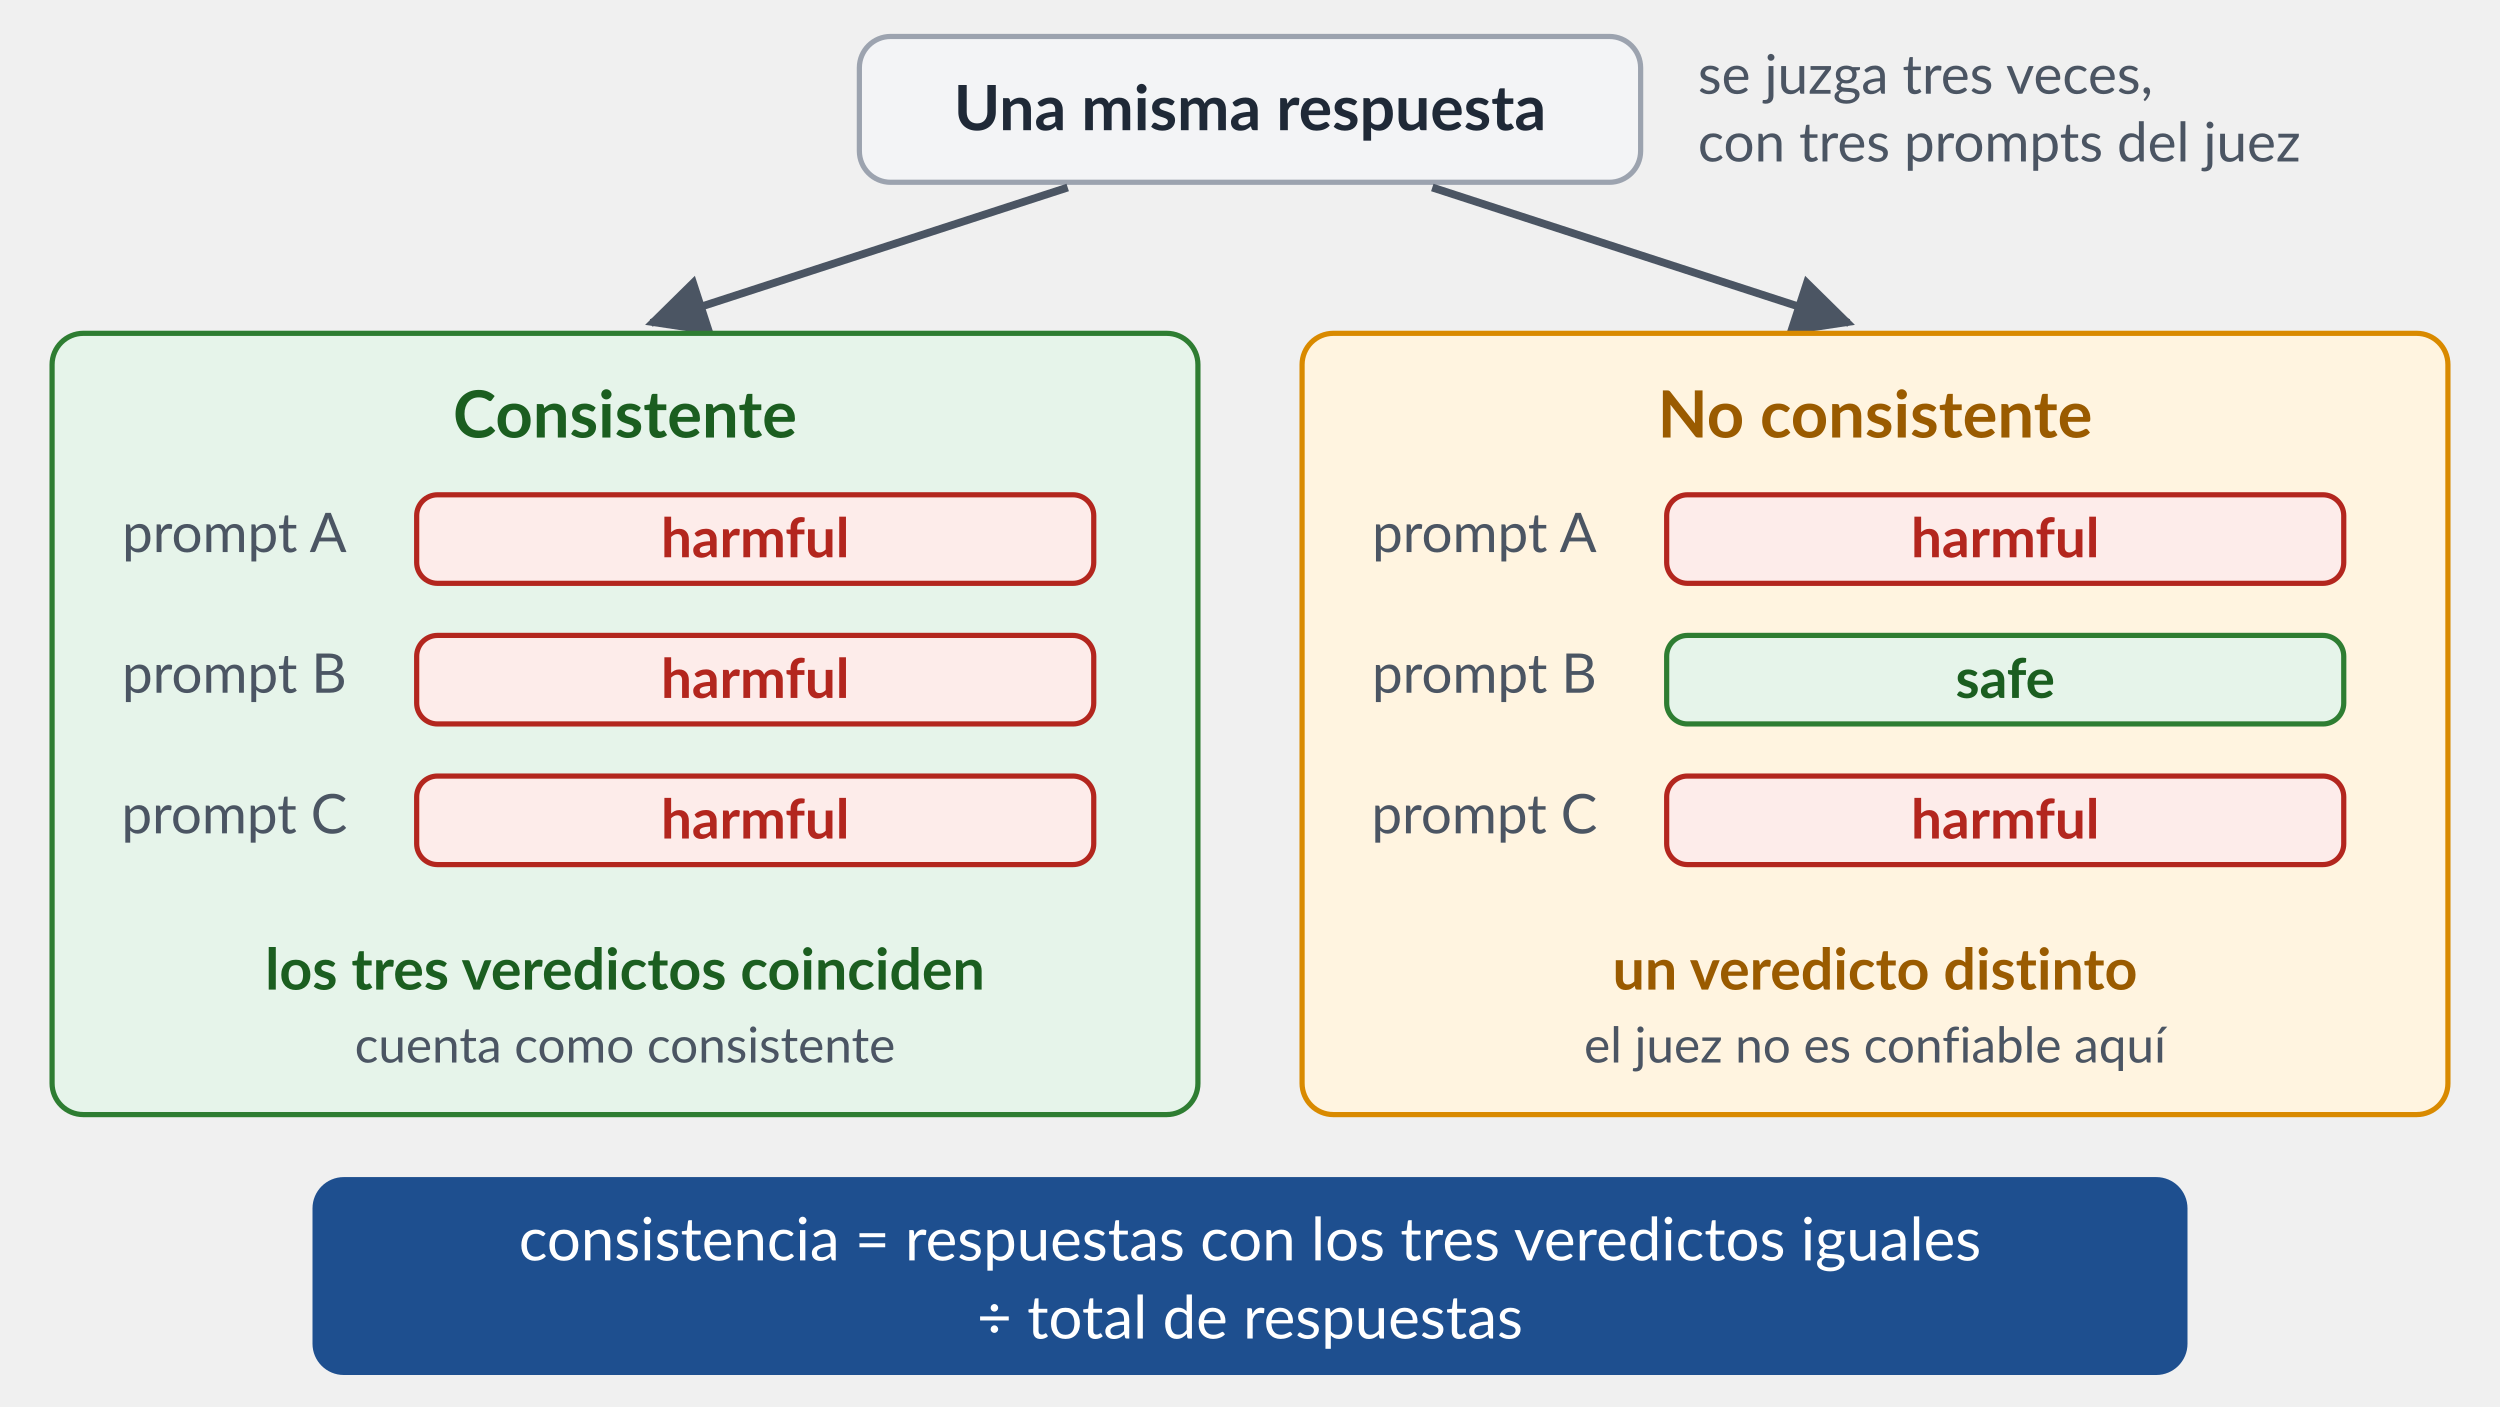
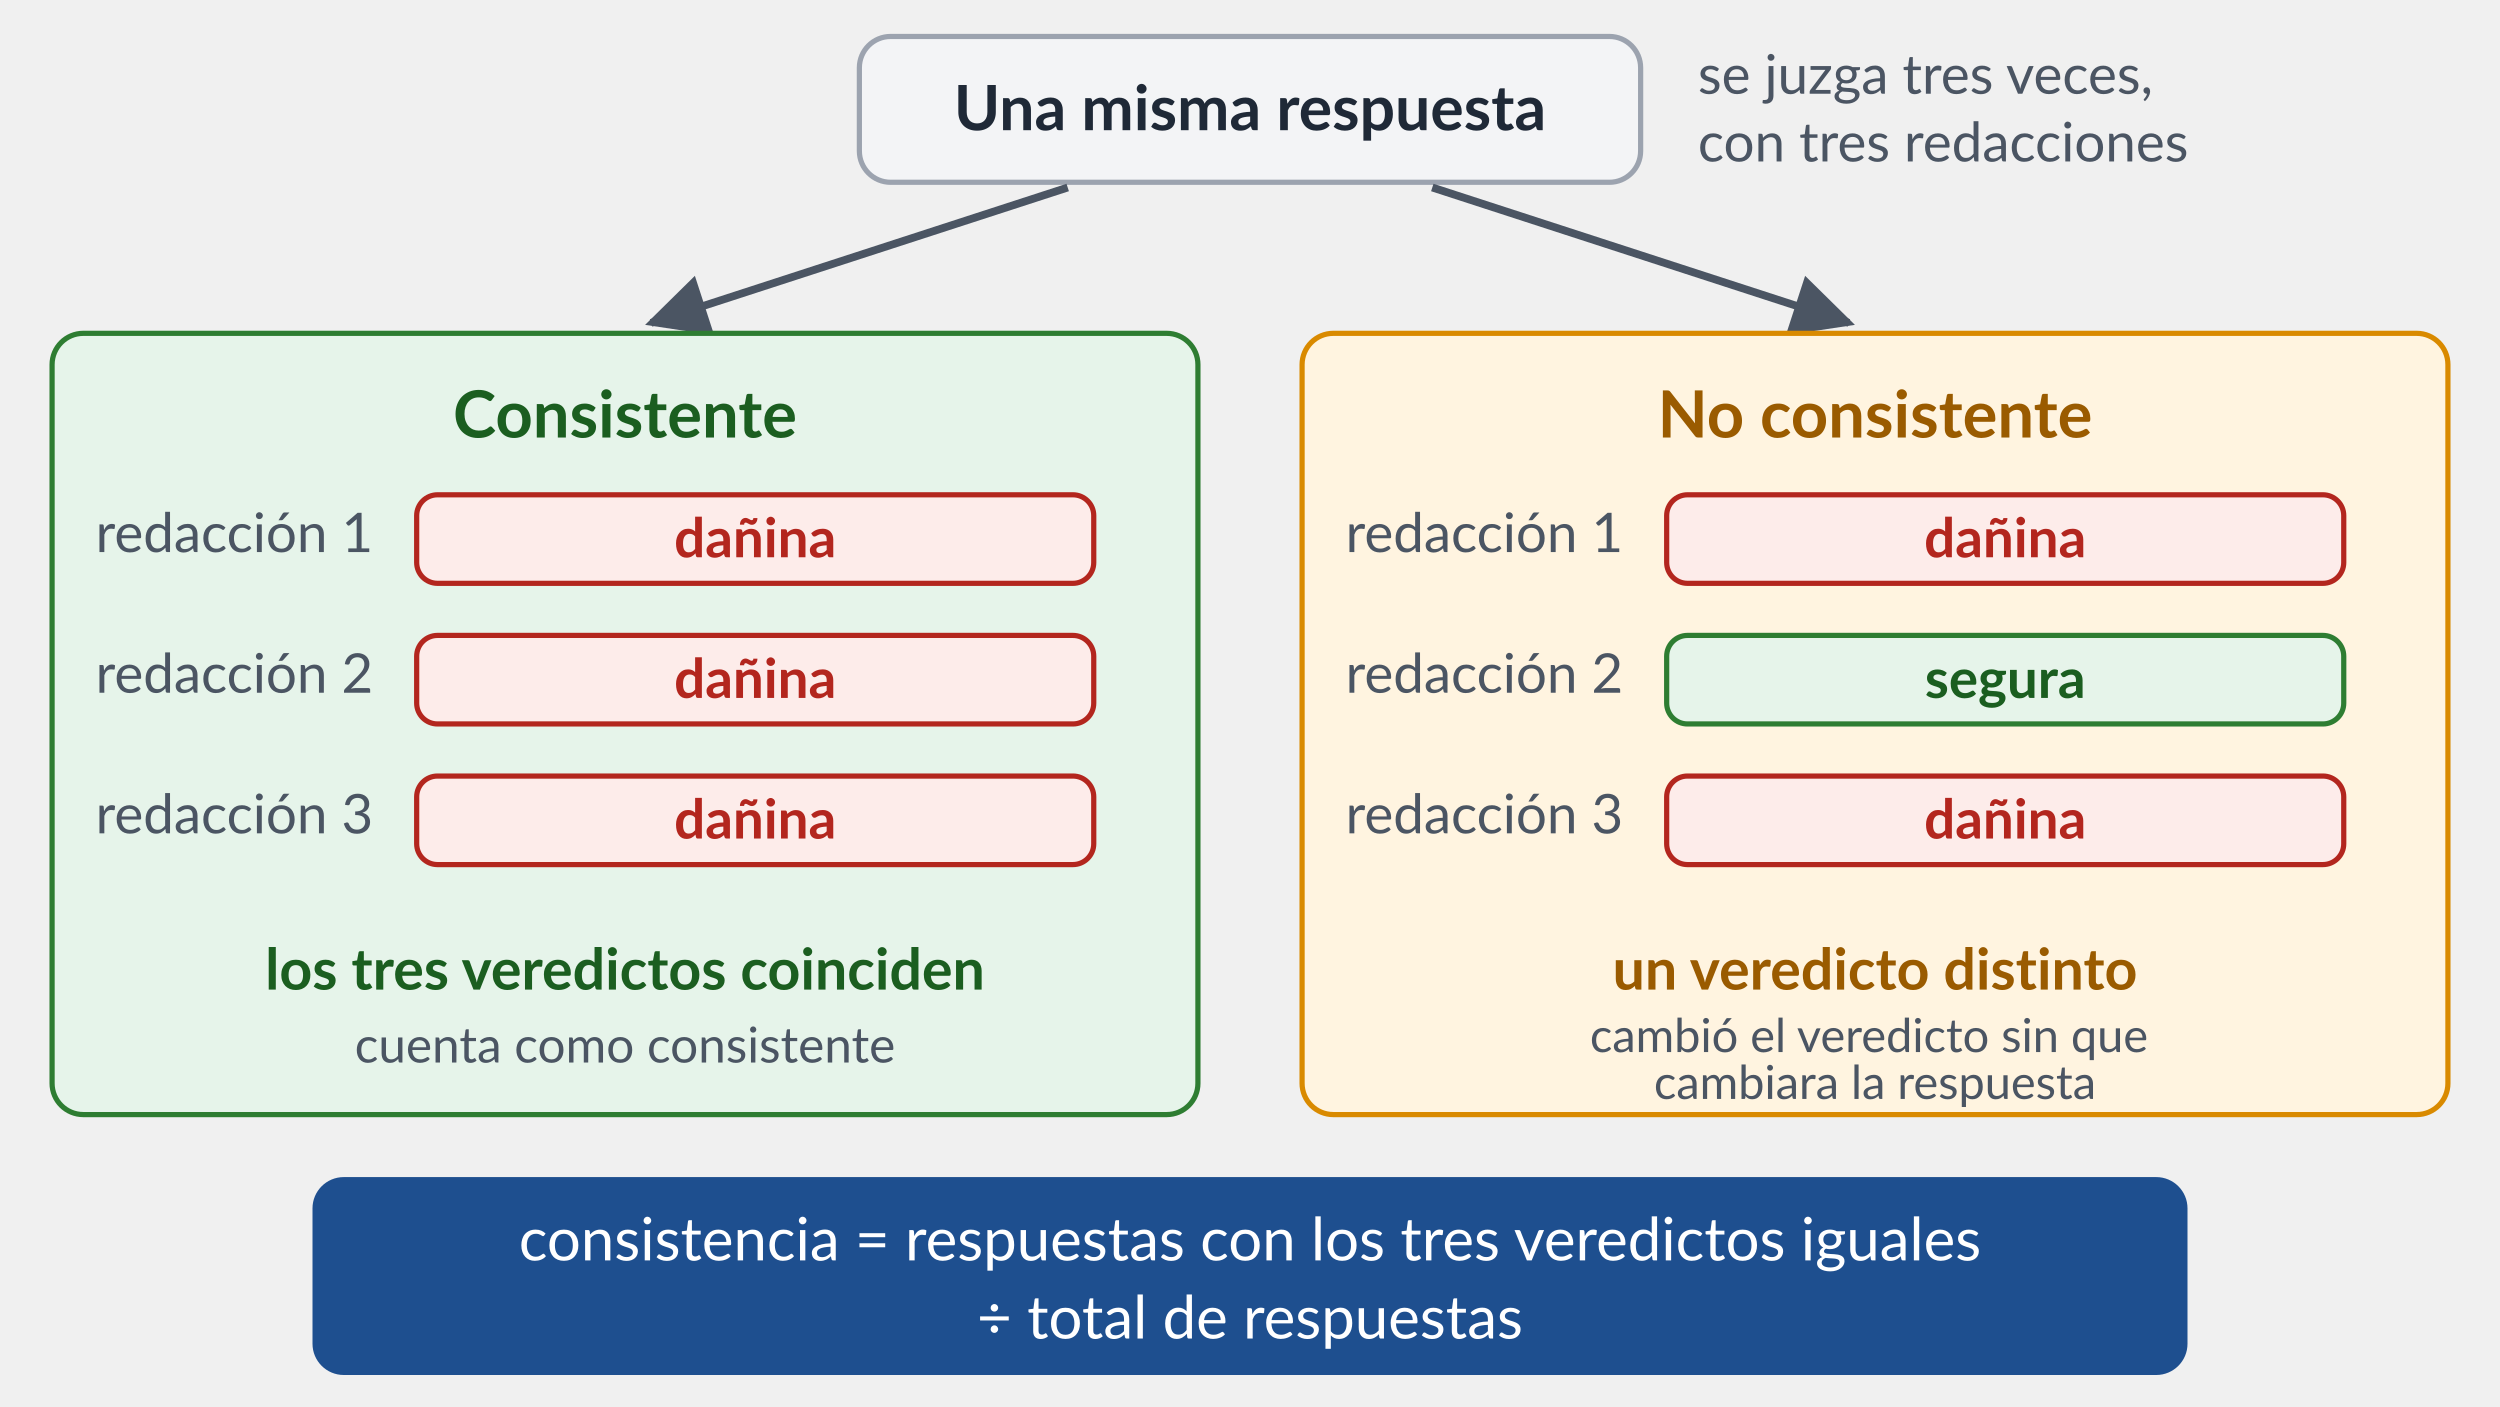
<svg xmlns="http://www.w3.org/2000/svg" viewBox="0 0 960 540" font-family="Lato, 'Helvetica Neue', Arial, sans-serif">
  <defs>
    <marker id="a" viewBox="0 0 10 10" refX="9" refY="5" markerWidth="8" markerHeight="8" orient="auto">
      <path d="M0,0 L10,5 L0,10 z" fill="#4b5563" />
    </marker>
  </defs>
  <rect x="330" y="14" width="300" height="56" rx="12" fill="#f3f4f6" stroke="#9ca3af" stroke-width="2" />
  <text x="480" y="50" font-size="24" font-weight="700" fill="#1f2937" text-anchor="middle">Una misma respuesta</text>
  <text font-size="21" fill="#4b5563">
    <tspan x="652" y="36">se juzga tres veces,</tspan>
-     <tspan x="652" y="62">con tres prompts del juez</tspan>
+     <tspan x="652" y="62">con tres redacciones</tspan>
  </text>
  <line x1="410" y1="72" x2="250" y2="124" stroke="#4b5563" stroke-width="3" marker-end="url(#a)" />
  <line x1="550" y1="72" x2="710" y2="124" stroke="#4b5563" stroke-width="3" marker-end="url(#a)" />
  <rect x="20" y="128" width="440" height="300" rx="12" fill="#e6f4ea" stroke="#2e7d32" stroke-width="2" />
  <text x="240" y="168" font-size="25" font-weight="700" fill="#1b5e20" text-anchor="middle">Consistente</text>
  <g font-size="21" text-anchor="middle">
-     <text x="90" y="212" fill="#4b5563">prompt A</text>
+     <text x="90" y="212" fill="#4b5563">redacción 1</text>
    <rect x="160" y="190" width="260" height="34" rx="8" fill="#fdecea" stroke="#b3261e" stroke-width="2" />
-     <text x="290" y="214" font-weight="700" fill="#b3261e">harmful</text>
-     <text x="90" y="266" fill="#4b5563">prompt B</text>
+     <text x="290" y="214" font-weight="700" fill="#b3261e">dañina</text>
+     <text x="90" y="266" fill="#4b5563">redacción 2</text>
    <rect x="160" y="244" width="260" height="34" rx="8" fill="#fdecea" stroke="#b3261e" stroke-width="2" />
-     <text x="290" y="268" font-weight="700" fill="#b3261e">harmful</text>
-     <text x="90" y="320" fill="#4b5563">prompt C</text>
+     <text x="290" y="268" font-weight="700" fill="#b3261e">dañina</text>
+     <text x="90" y="320" fill="#4b5563">redacción 3</text>
    <rect x="160" y="298" width="260" height="34" rx="8" fill="#fdecea" stroke="#b3261e" stroke-width="2" />
-     <text x="290" y="322" font-weight="700" fill="#b3261e">harmful</text>
+     <text x="290" y="322" font-weight="700" fill="#b3261e">dañina</text>
  </g>
  <text x="240" y="380" font-size="22" font-weight="700" fill="#1b5e20" text-anchor="middle">los tres veredictos coinciden</text>
  <text x="240" y="408" font-size="19" fill="#4b5563" text-anchor="middle">cuenta como consistente</text>
  <rect x="500" y="128" width="440" height="300" rx="12" fill="#fff4e0" stroke="#d98a00" stroke-width="2" />
  <text x="720" y="168" font-size="25" font-weight="700" fill="#9a5b00" text-anchor="middle">No consistente</text>
  <g font-size="21" text-anchor="middle">
-     <text x="570" y="212" fill="#4b5563">prompt A</text>
+     <text x="570" y="212" fill="#4b5563">redacción 1</text>
    <rect x="640" y="190" width="260" height="34" rx="8" fill="#fdecea" stroke="#b3261e" stroke-width="2" />
-     <text x="770" y="214" font-weight="700" fill="#b3261e">harmful</text>
-     <text x="570" y="266" fill="#4b5563">prompt B</text>
+     <text x="770" y="214" font-weight="700" fill="#b3261e">dañina</text>
+     <text x="570" y="266" fill="#4b5563">redacción 2</text>
    <rect x="640" y="244" width="260" height="34" rx="8" fill="#e6f4ea" stroke="#2e7d32" stroke-width="2" />
-     <text x="770" y="268" font-weight="700" fill="#1b5e20">safe</text>
-     <text x="570" y="320" fill="#4b5563">prompt C</text>
+     <text x="770" y="268" font-weight="700" fill="#1b5e20">segura</text>
+     <text x="570" y="320" fill="#4b5563">redacción 3</text>
    <rect x="640" y="298" width="260" height="34" rx="8" fill="#fdecea" stroke="#b3261e" stroke-width="2" />
-     <text x="770" y="322" font-weight="700" fill="#b3261e">harmful</text>
+     <text x="770" y="322" font-weight="700" fill="#b3261e">dañina</text>
  </g>
  <text x="720" y="380" font-size="22" font-weight="700" fill="#9a5b00" text-anchor="middle">un veredicto distinto</text>
-   <text x="720" y="408" font-size="19" fill="#4b5563" text-anchor="middle">el juez no es confiable aquí</text>
+   <text font-size="18" fill="#4b5563" text-anchor="middle">
+     <tspan x="720" y="404">cambió el veredicto sin que</tspan>
+     <tspan x="720" y="422">cambiara la respuesta</tspan>
+   </text>
  <rect x="120" y="452" width="720" height="76" rx="12" fill="#1e4f8f" />
  <text x="480" y="484" font-size="23" fill="#ffffff" text-anchor="middle">consistencia = respuestas con los tres veredictos iguales</text>
  <text x="480" y="514" font-size="23" fill="#ffffff" text-anchor="middle">÷ total de respuestas</text>
</svg>
